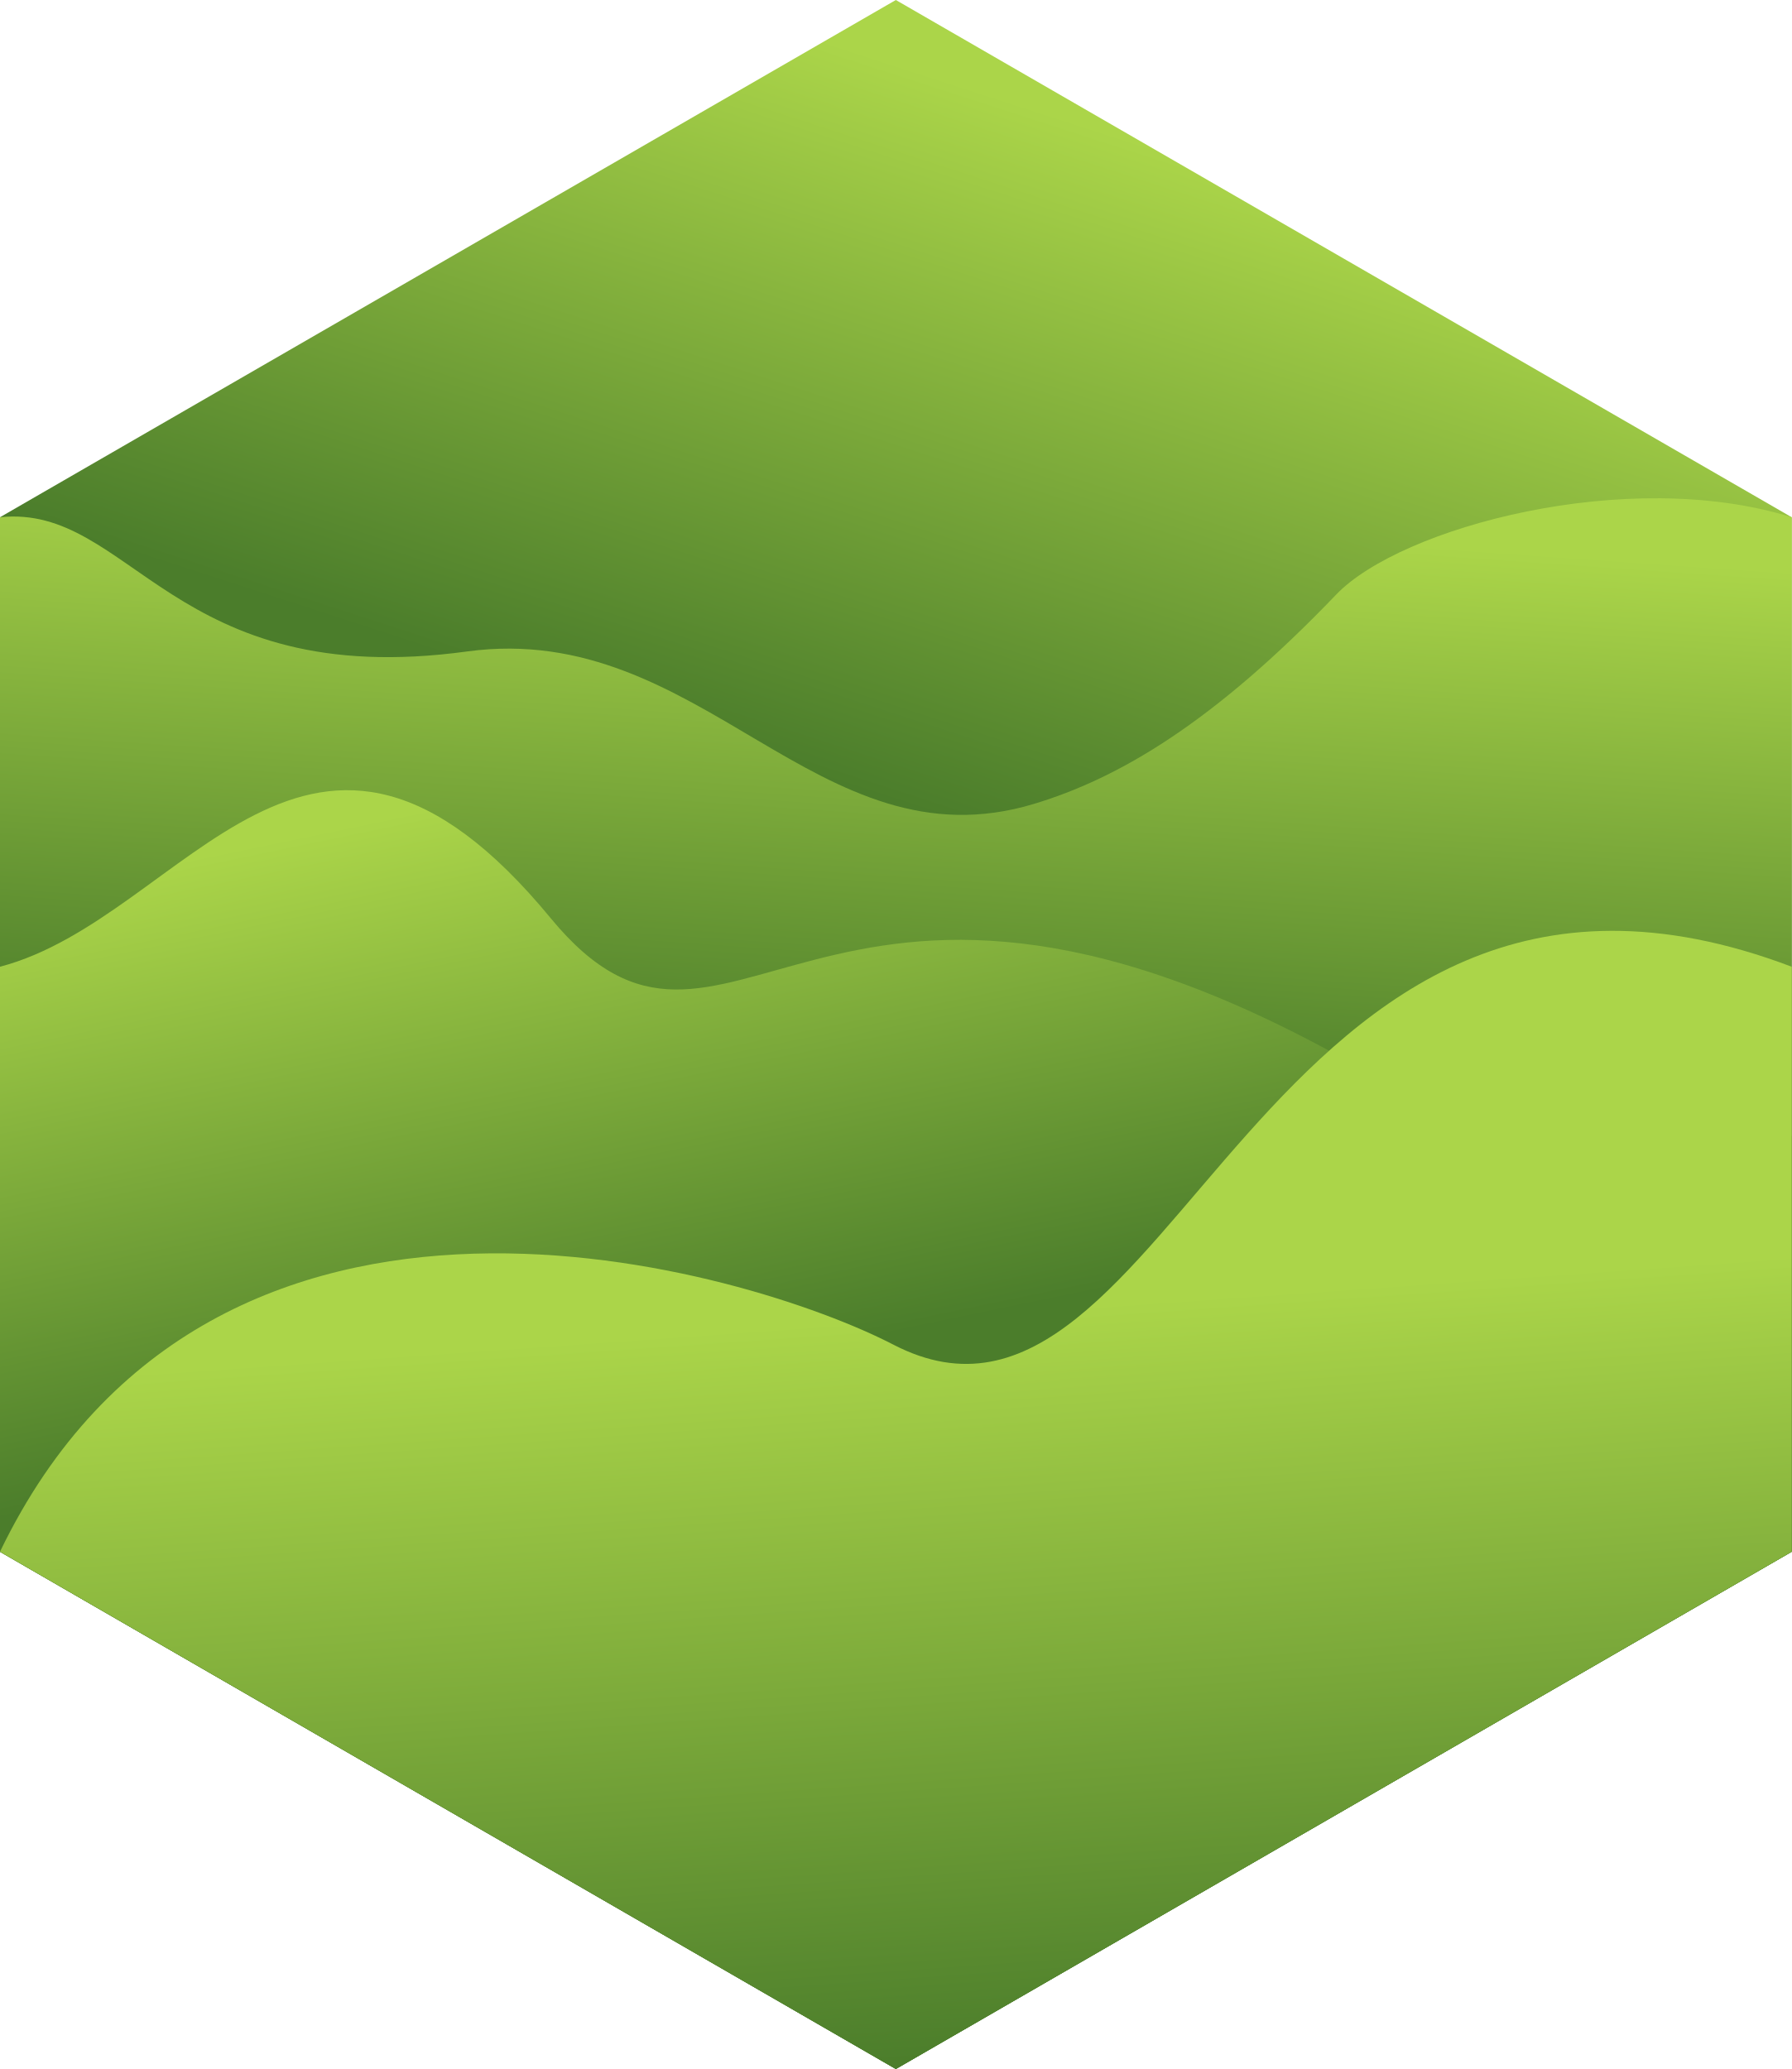
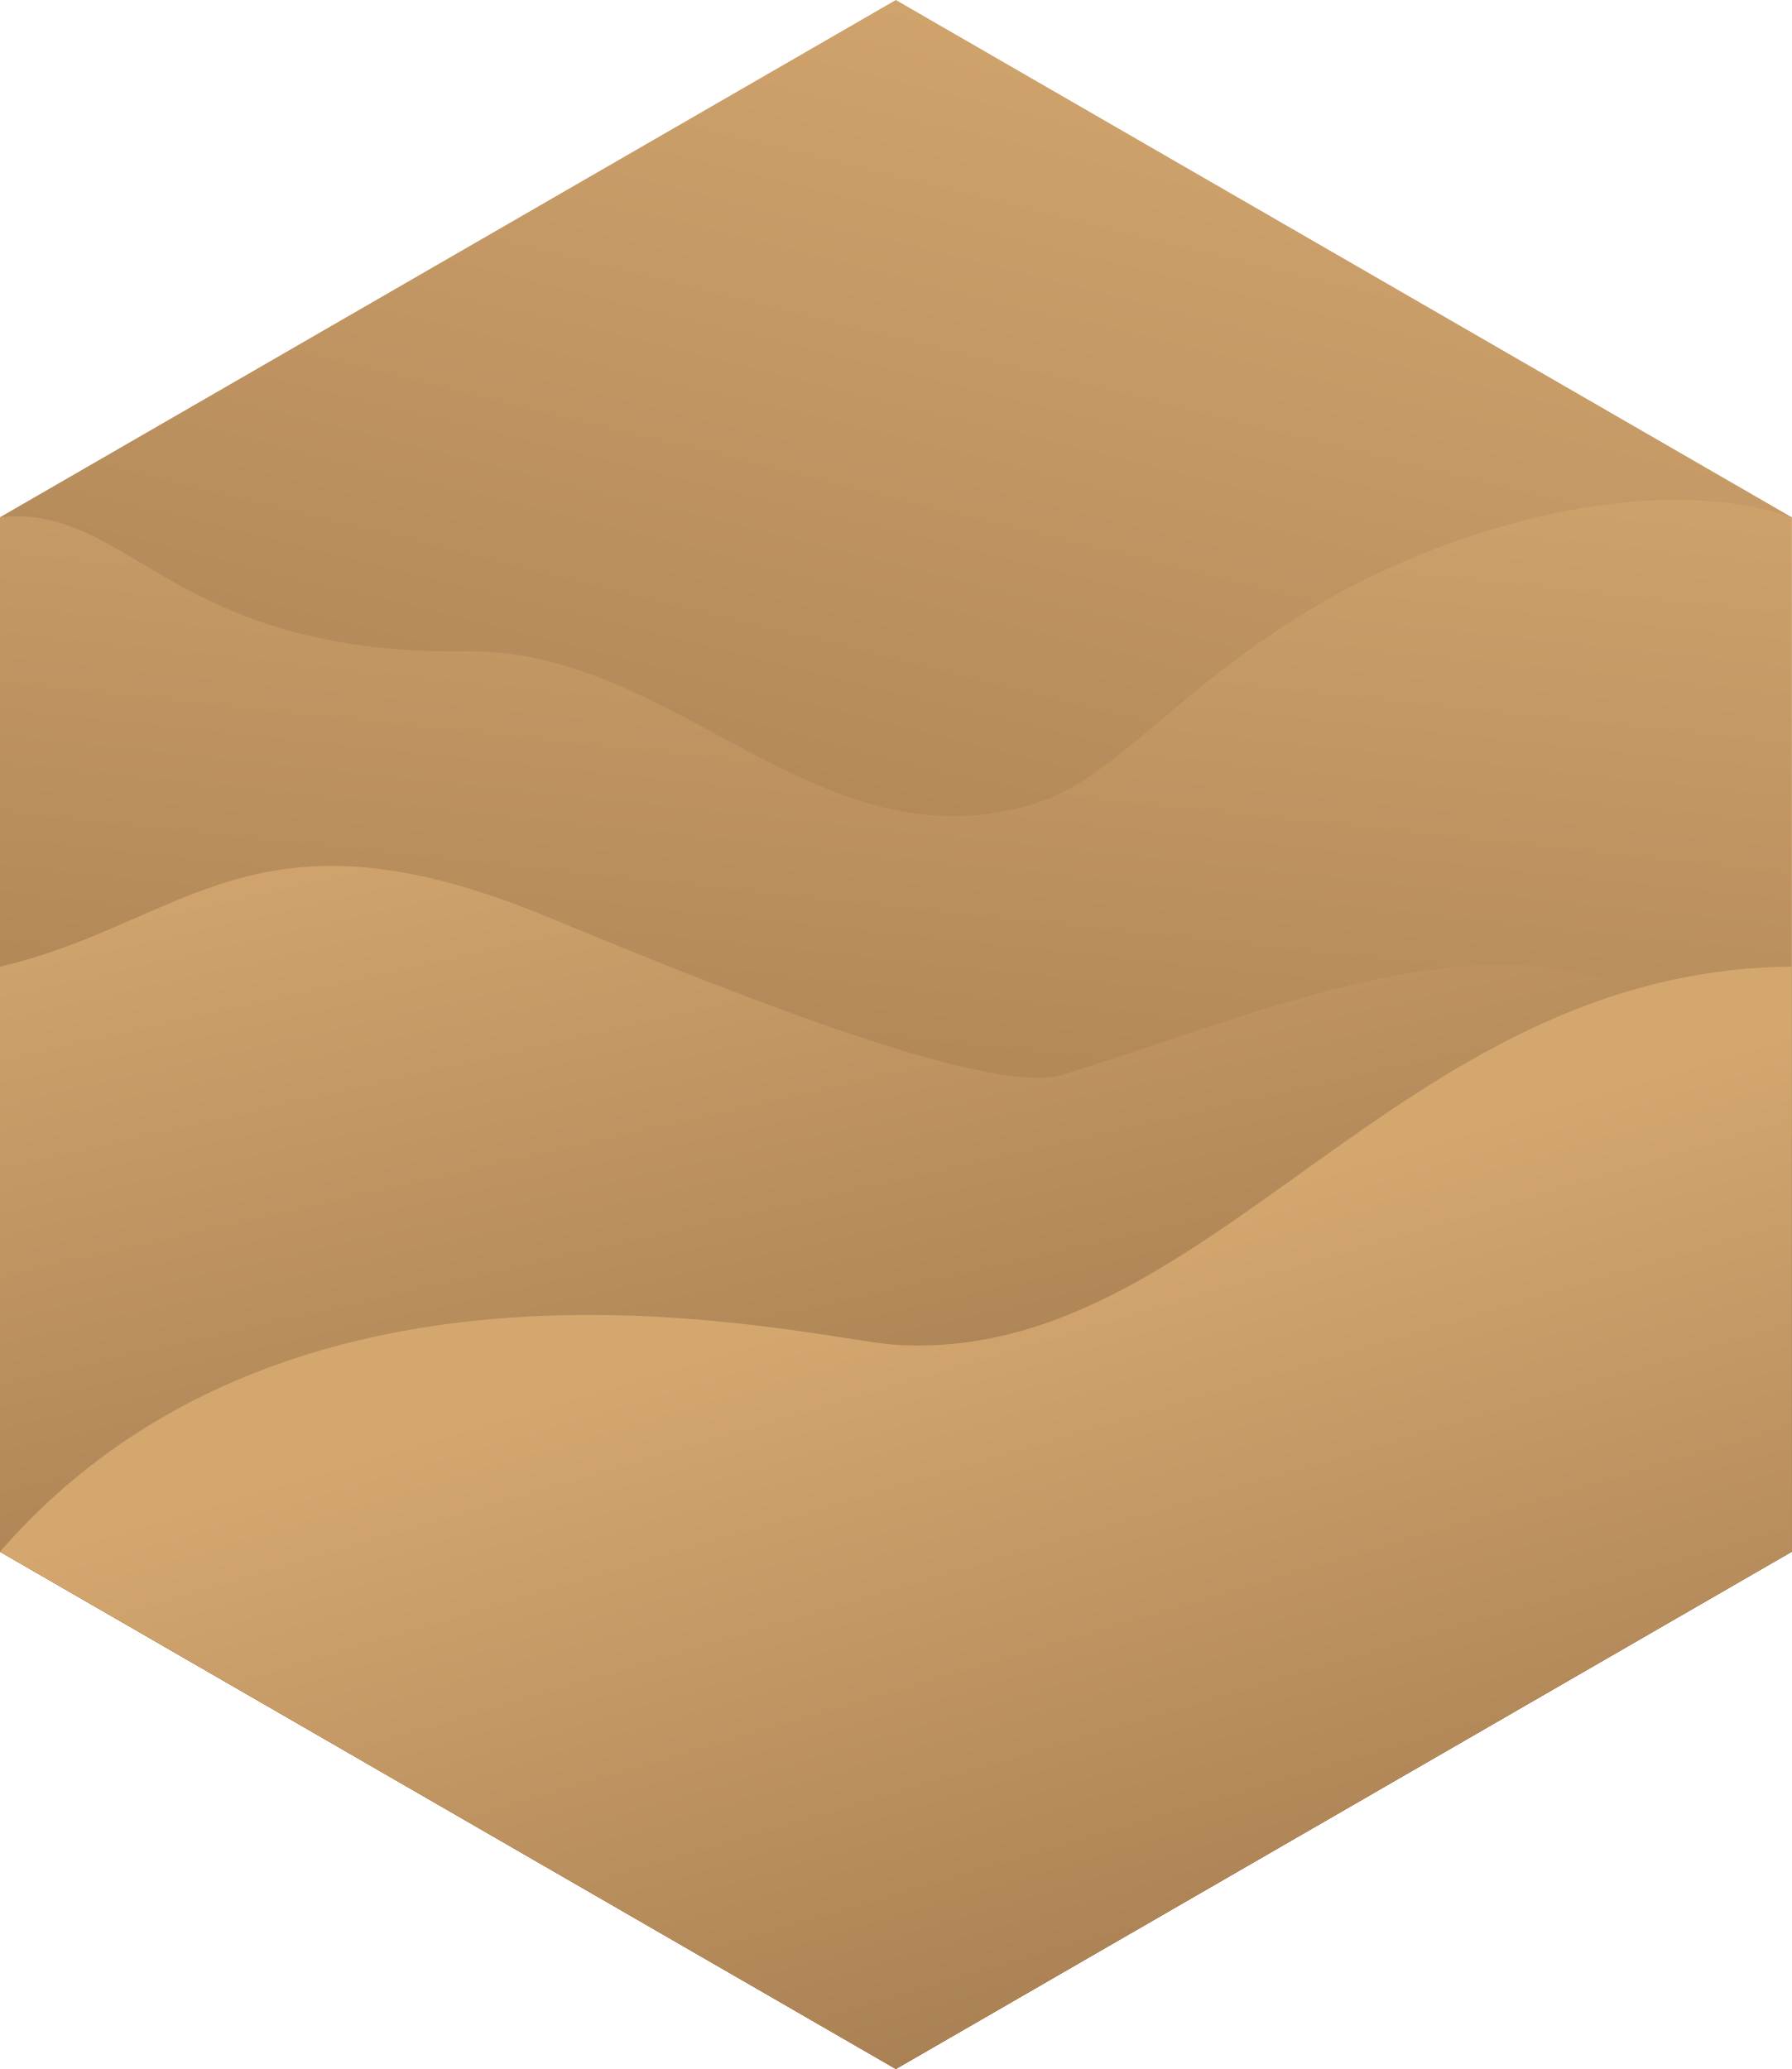
<svg xmlns="http://www.w3.org/2000/svg" xmlns:xlink="http://www.w3.org/1999/xlink" width="143.933mm" height="166.229mm" viewBox="0 0 510 589" id="svg2" version="1.1">
  <defs id="defs4">
    <linearGradient id="linearGradient4151">
-       <stop style="stop-color:#abd549;stop-opacity:1" offset="0" id="stop4153" />
-       <stop style="stop-color:#4b7d2b;stop-opacity:1" offset="1" id="stop4155" />
+       <stop style="stop-color:#d4a76f;stop-opacity:1" offset="0" id="stop4153" />
+       <stop style="stop-color:#aa8154;stop-opacity:1" offset="1" id="stop4155" />
    </linearGradient>
-     <linearGradient xlink:href="#linearGradient4151" id="linearGradient4490" x1="410.441" y1="281.926" x2="348.686" y2="472.174" gradientUnits="userSpaceOnUse" gradientTransform="matrix(3.547341,0,0,3.547341,-866.1144,-1363.75)" />
-     <linearGradient xlink:href="#linearGradient4151" id="linearGradient4180" x1="239.964" y1="376.317" x2="254.993" y2="589" gradientUnits="userSpaceOnUse" />
-     <linearGradient xlink:href="#linearGradient4151" id="linearGradient4188" x1="121.001" y1="230.422" x2="156.182" y2="400.078" gradientUnits="userSpaceOnUse" />
-     <linearGradient xlink:href="#linearGradient4151" id="linearGradient4196" x1="403.333" y1="155.023" x2="391.604" y2="323.483" gradientUnits="userSpaceOnUse" />
+     <linearGradient xlink:href="#linearGradient4151" id="linearGradient4490" x1="414.436" y1="223.005" x2="333.703" y2="551.069" gradientUnits="userSpaceOnUse" gradientTransform="matrix(3.547341,0,0,3.547341,-866.1144,-1363.75)" />
+     <linearGradient xlink:href="#linearGradient4151" id="linearGradient4180" x1="194.964" y1="386.317" x2="254.993" y2="589" gradientUnits="userSpaceOnUse" />
+     <linearGradient xlink:href="#linearGradient4151" id="linearGradient4188" x1="117.708" y1="217.274" x2="168.182" y2="439.078" gradientUnits="userSpaceOnUse" />
+     <linearGradient xlink:href="#linearGradient4151" id="linearGradient4196" x1="420.2" y1="95.399" x2="390.604" y2="372.483" gradientUnits="userSpaceOnUse" />
  </defs>
  <g id="layer1" transform="translate(-85.00733,-240.8622)" style="display:inline">
    <path style="fill:url(#linearGradient4490);fill-opacity:1.0;stroke:none;stroke-width:8.15;stroke-linecap:round;stroke-linejoin:miter;stroke-miterlimit:4;stroke-dasharray:none;stroke-opacity:1" id="path4136" d="m 1243.499,1057.008 -903.517,521.646 -903.517,-521.646 0,-1043.292 903.517,-521.646 903.517,521.646 z" transform="matrix(0.2822303,0,0,0.2822795,244.0469,384.2404)" />
  </g>
  <g id="layer2">
-     <path style="display:inline;fill:url(#linearGradient4196);fill-opacity:1.0;fill-rule:evenodd;stroke:none;stroke-width:1px;stroke-linecap:butt;stroke-linejoin:miter;stroke-opacity:1" d="m 509.993,147.25 c -46.626,-14.561 -111.296,2.846 -129.659,22.011 -35.101,36.634 -61.987,52.333 -86.042,59.594 -61.729,18.632 -94.375,-52.453 -161.259,-43.41 C 48.868,196.995 37.291,143.32 -0.007,147.25 l -2.09e-6,294.5 L 254.993,589 l 255,-147.25 z" id="path4150" />
-     <path style="display:inline;fill:url(#linearGradient4188);fill-opacity:1;fill-rule:evenodd;stroke:none;stroke-width:1px;stroke-linecap:butt;stroke-linejoin:miter;stroke-opacity:1" d="M -0.007,275.207 C 52.992,261.376 88.299,178.304 156.75,261.385 c 50.196,60.924 75.967,-42.763 224.87,39.531 21.174,11.702 52.432,-65.216 128.372,22.567 l 0,118.267 -255,147.25 L -0.007,441.75" id="path4148" />
-     <path style="display:inline;fill:url(#linearGradient4180);fill-opacity:1;fill-rule:evenodd;stroke:none;stroke-width:1px;stroke-linecap:butt;stroke-linejoin:miter;stroke-opacity:1" d="M -0.007,441.75 C 61.028,315.075 213.793,361.801 254.268,382.784 333.853,424.042 358.033,217.614 509.993,275.207 l 0,166.543 -255,147.25 z" id="path4146" />
+     <path style="display:inline;fill:url(#linearGradient4196);fill-opacity:1.0;fill-rule:evenodd;stroke:none;stroke-width:1px;stroke-linecap:butt;stroke-linejoin:miter;stroke-opacity:1" d="m 509.993,147.25 c -42.354,-14.027 -98.172,4.486 -129.659,22.011 -44.332,24.674 -61.987,52.333 -86.042,59.594 C 232.563,247.487 192.645,184.721 133.033,185.445 48.086,186.476 37.291,143.32 -0.007,147.25 l -2.09e-6,294.5 L 254.993,589 l 255,-147.25 z" id="path4150" />
+     <path style="display:inline;fill:url(#linearGradient4188);fill-opacity:1.0;fill-rule:evenodd;stroke:none;stroke-width:1px;stroke-linecap:butt;stroke-linejoin:miter;stroke-opacity:1" d="M -0.007,275.207 C 53.599,262.59 72.466,226.306 156.75,261.385 c 66.938,27.859 127.559,50.282 145.87,44.531 78.06,-24.517 157.96,-63.583 207.372,17.567 l 0,118.267 -255,147.25 L -0.007,441.75" id="path4148" />
+     <path style="display:inline;fill:url(#linearGradient4180);fill-opacity:1;fill-rule:evenodd;stroke:none;stroke-width:1px;stroke-linecap:butt;stroke-linejoin:miter;stroke-opacity:1" d="M -0.007,441.75 C 85.389,343.497 230.516,381.118 254.268,382.784 c 89.945,6.31 142.929,-106.905 255.724,-107.577 l 0,166.543 -255,147.25 z" id="path4146" />
  </g>
</svg>
